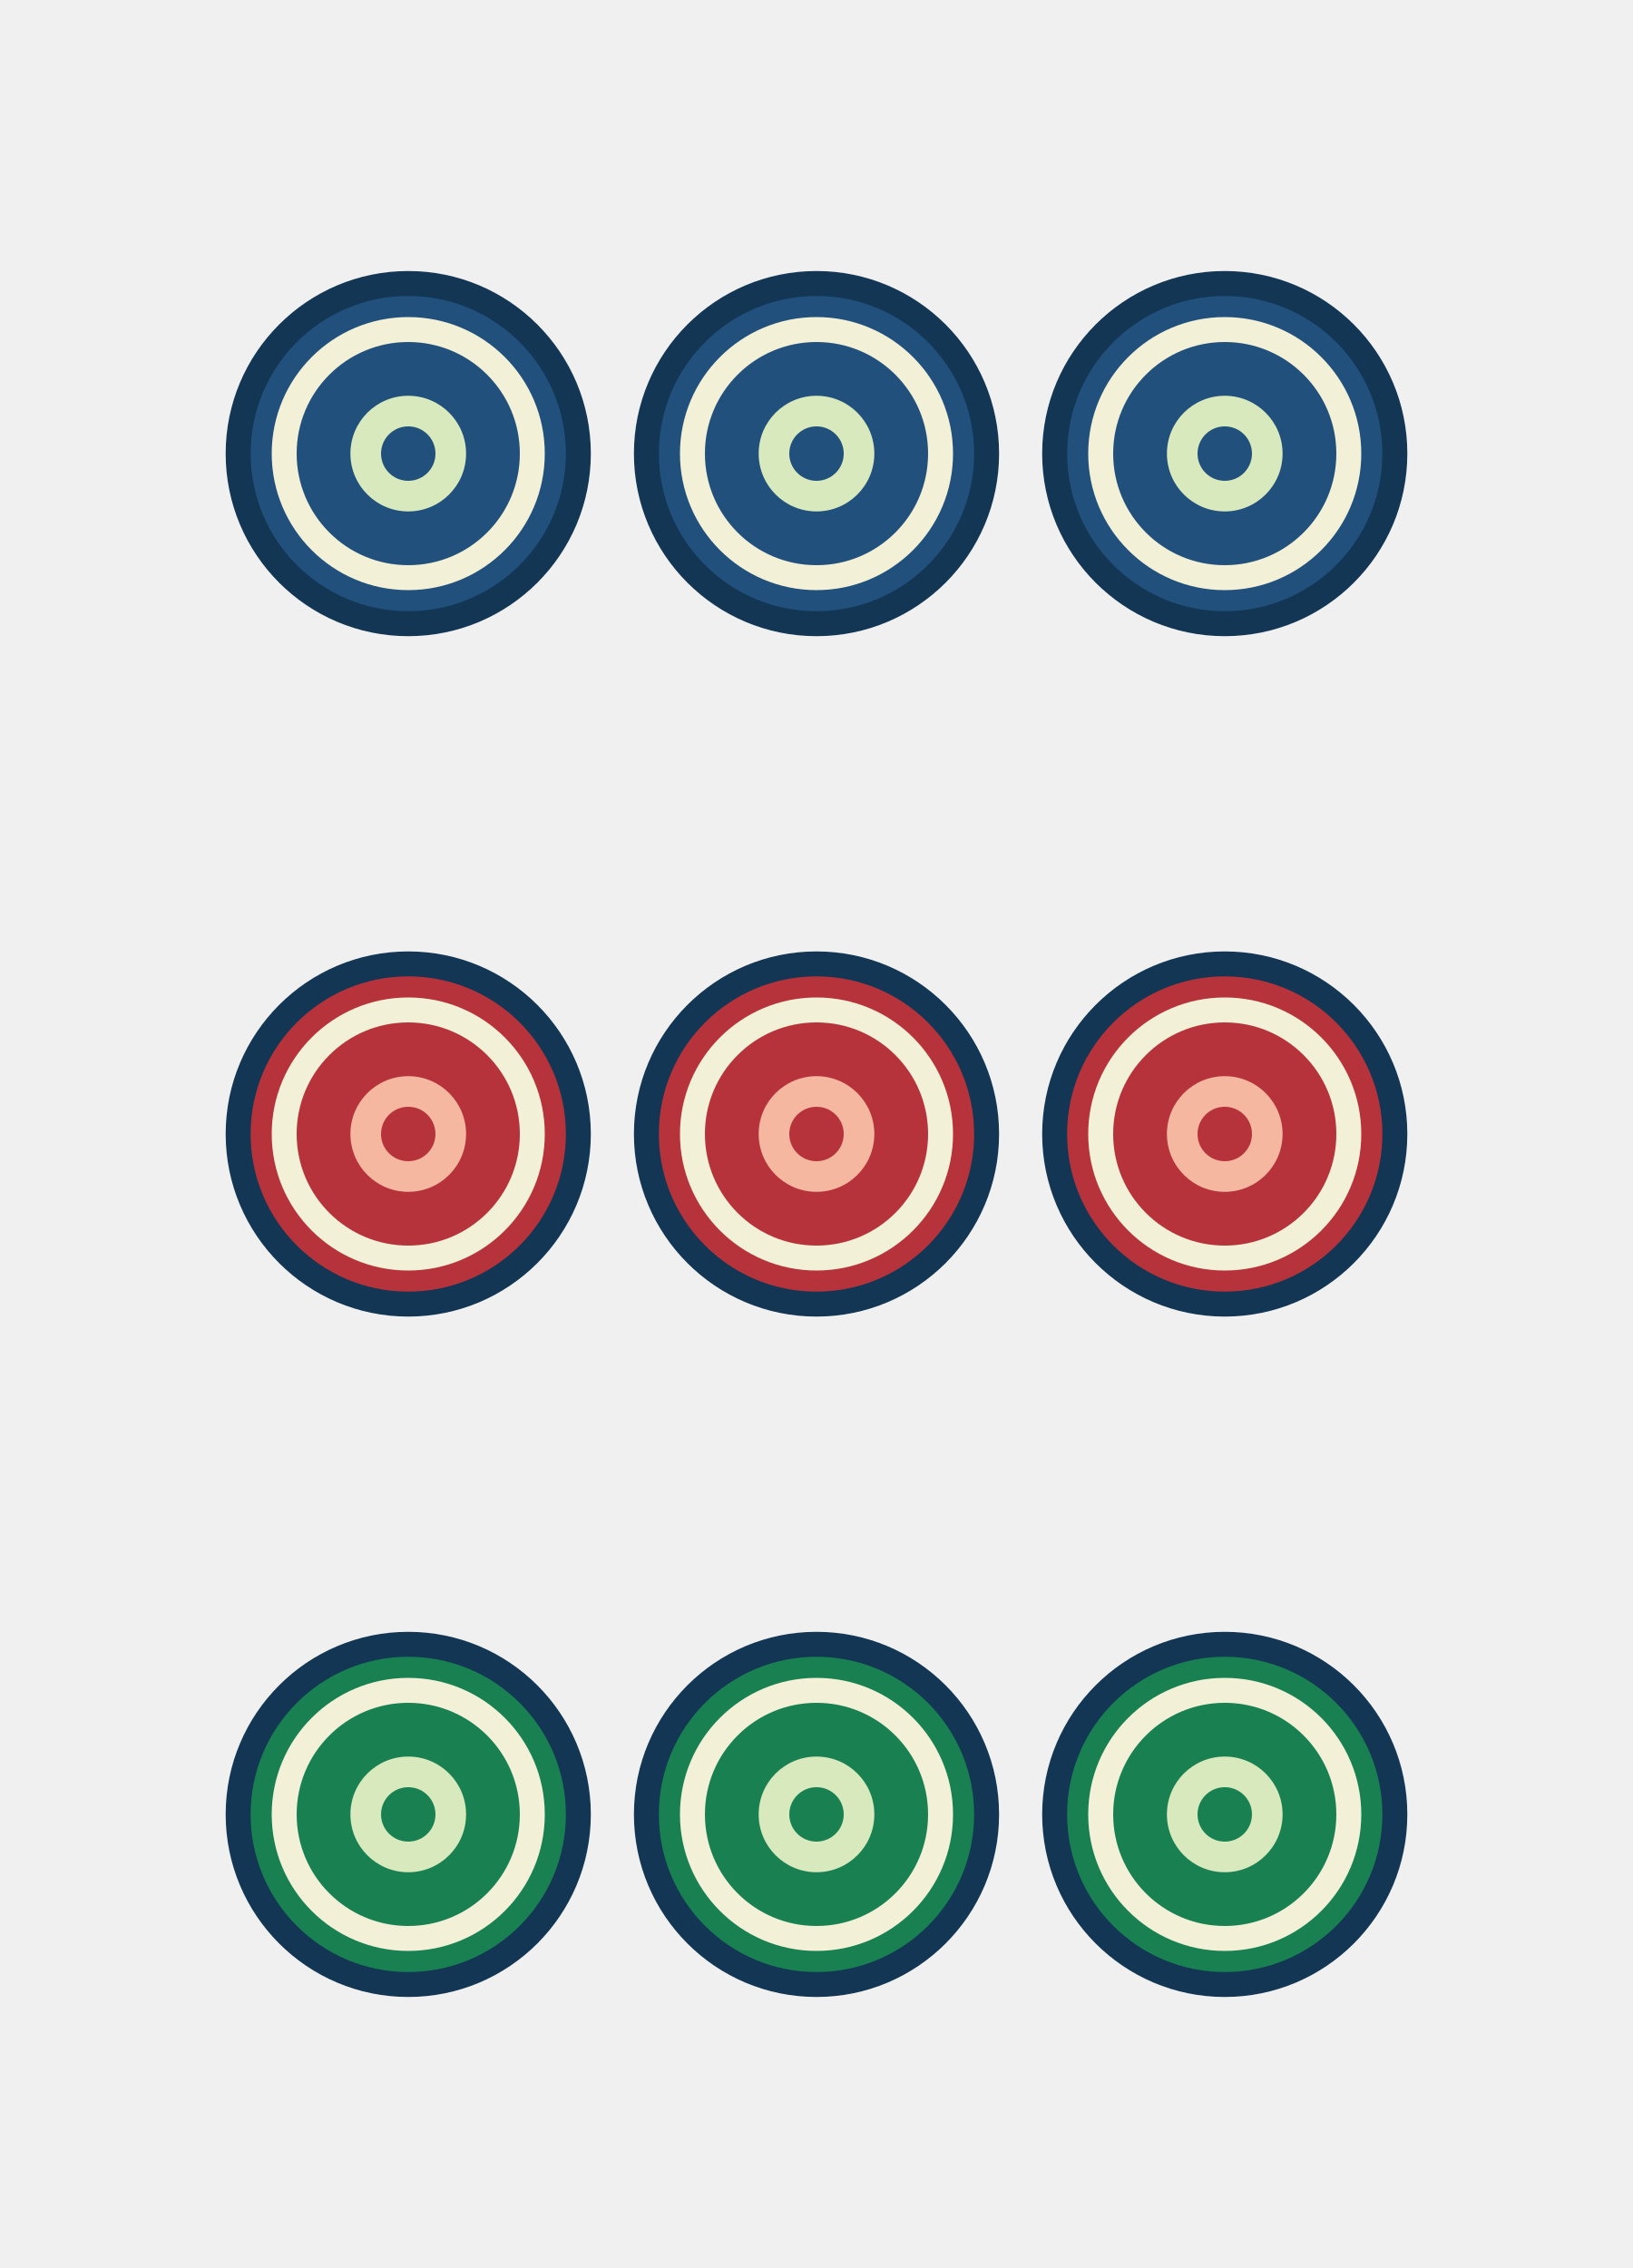
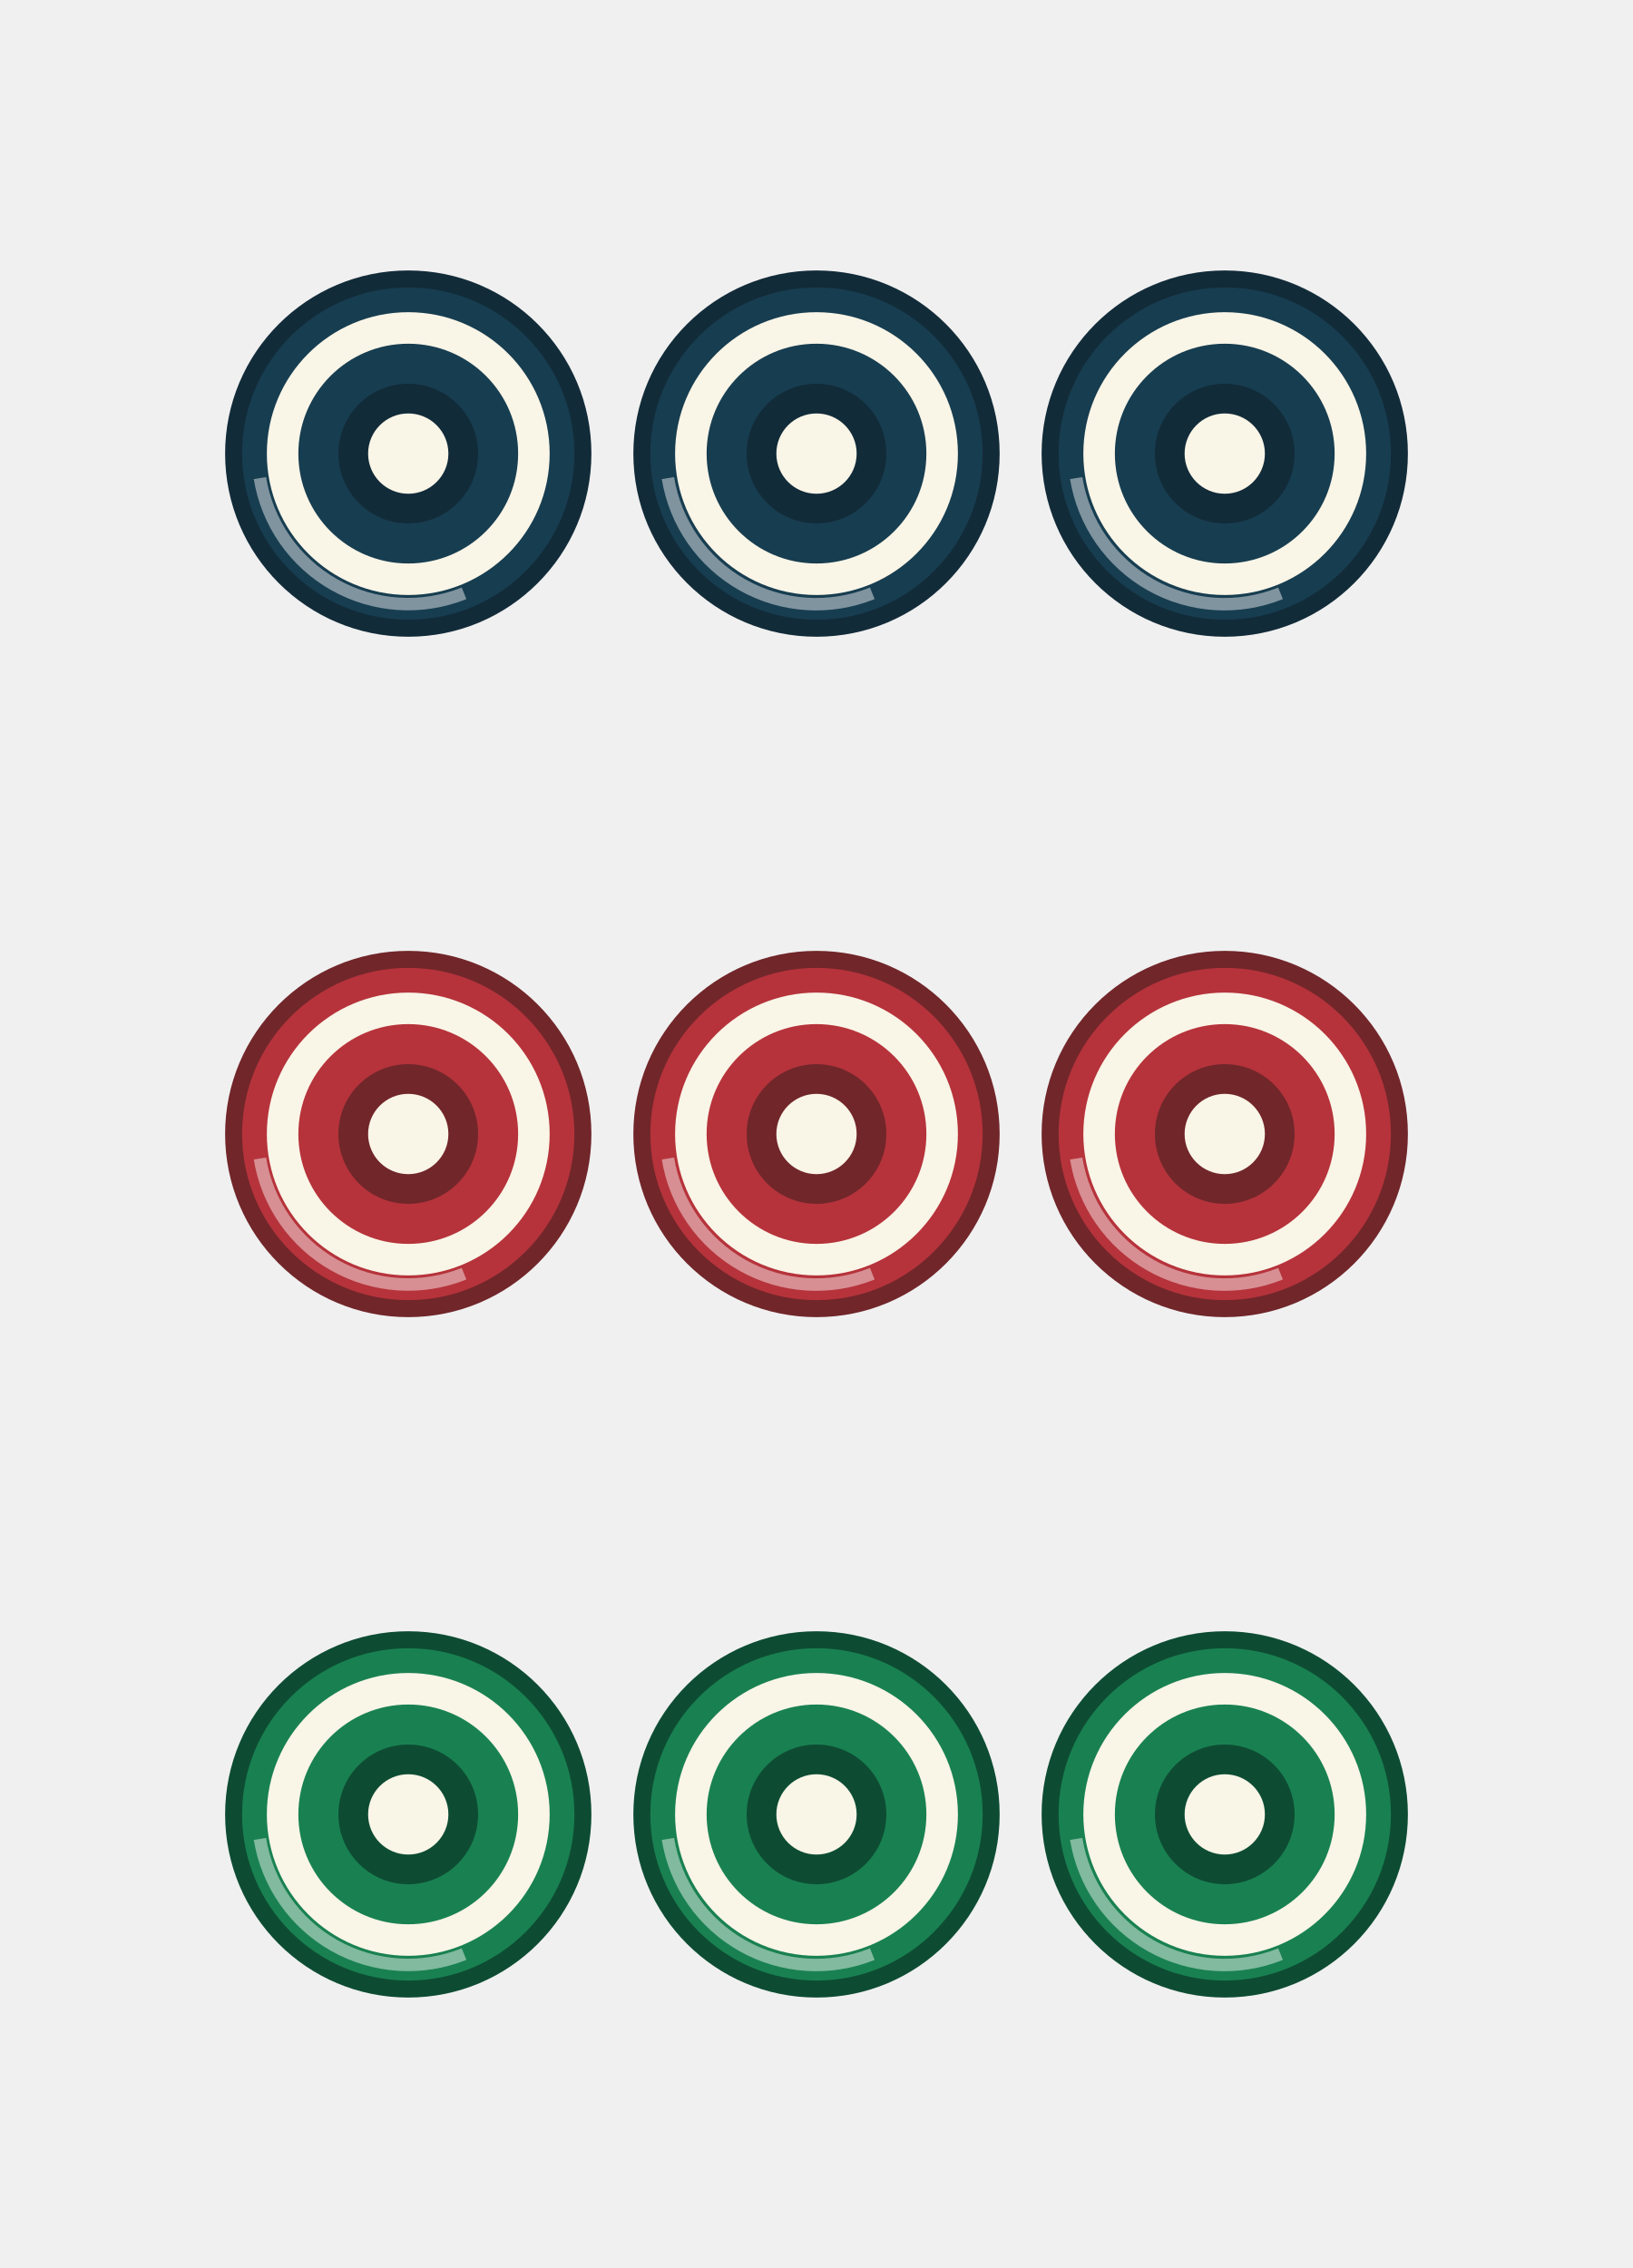
<svg xmlns="http://www.w3.org/2000/svg" width="72" height="100" viewBox="0 0 72 100" role="img" aria-labelledby="tile-title">
  <g>
-     <circle cx="18" cy="20" r="7.5" fill="#20507b" stroke="#123653" stroke-width="1.1" />
-     <circle cx="18" cy="20" r="5.47" fill="none" stroke="#f2f0d7" stroke-width="1.10" />
-     <circle cx="18" cy="20" r="2.55" fill="#d8e9bd" />
-     <circle cx="18" cy="20" r="1.20" fill="#20507b" />
+     <circle cx="18" cy="20" r="7.7" fill="#173d50" stroke="#122b39" stroke-width=".75" />
+     <circle cx="18" cy="20" r="5.54" fill="none" stroke="#f9f5e7" stroke-width="1.39" />
+     <circle cx="18" cy="20" r="3.08" fill="#122b39" />
+     <circle cx="18" cy="20" r="1.77" fill="#f9f5e7" />
+     <path d="M11.46 21.08 A6.62 6.62 0 0 0 20.46 26.16" stroke="#ffffff" stroke-opacity=".45" stroke-width=".55" fill="none" />
  </g>
  <g>
-     <circle cx="36" cy="20" r="7.5" fill="#20507b" stroke="#123653" stroke-width="1.1" />
-     <circle cx="36" cy="20" r="5.47" fill="none" stroke="#f2f0d7" stroke-width="1.10" />
-     <circle cx="36" cy="20" r="2.55" fill="#d8e9bd" />
-     <circle cx="36" cy="20" r="1.20" fill="#20507b" />
+     <circle cx="36" cy="20" r="7.7" fill="#173d50" stroke="#122b39" stroke-width=".75" />
+     <circle cx="36" cy="20" r="5.54" fill="none" stroke="#f9f5e7" stroke-width="1.39" />
+     <circle cx="36" cy="20" r="3.08" fill="#122b39" />
+     <circle cx="36" cy="20" r="1.77" fill="#f9f5e7" />
+     <path d="M29.45 21.08 A6.62 6.62 0 0 0 38.46 26.16" stroke="#ffffff" stroke-opacity=".45" stroke-width=".55" fill="none" />
  </g>
  <g>
-     <circle cx="54" cy="20" r="7.5" fill="#20507b" stroke="#123653" stroke-width="1.1" />
-     <circle cx="54" cy="20" r="5.47" fill="none" stroke="#f2f0d7" stroke-width="1.10" />
-     <circle cx="54" cy="20" r="2.55" fill="#d8e9bd" />
-     <circle cx="54" cy="20" r="1.20" fill="#20507b" />
+     <circle cx="54" cy="20" r="7.7" fill="#173d50" stroke="#122b39" stroke-width=".75" />
+     <circle cx="54" cy="20" r="5.54" fill="none" stroke="#f9f5e7" stroke-width="1.39" />
+     <circle cx="54" cy="20" r="3.08" fill="#122b39" />
+     <circle cx="54" cy="20" r="1.77" fill="#f9f5e7" />
+     <path d="M47.45 21.08 A6.62 6.62 0 0 0 56.46 26.16" stroke="#ffffff" stroke-opacity=".45" stroke-width=".55" fill="none" />
  </g>
  <g>
-     <circle cx="18" cy="50" r="7.5" fill="#b6333b" stroke="#123653" stroke-width="1.1" />
-     <circle cx="18" cy="50" r="5.47" fill="none" stroke="#f2f0d7" stroke-width="1.10" />
-     <circle cx="18" cy="50" r="2.55" fill="#f6b7a0" />
-     <circle cx="18" cy="50" r="1.20" fill="#b6333b" />
+     <circle cx="18" cy="50" r="7.7" fill="#b6333b" stroke="#71262a" stroke-width=".75" />
+     <circle cx="18" cy="50" r="5.54" fill="none" stroke="#f9f5e7" stroke-width="1.39" />
+     <circle cx="18" cy="50" r="3.08" fill="#71262a" />
+     <circle cx="18" cy="50" r="1.77" fill="#f9f5e7" />
+     <path d="M11.46 51.08 A6.62 6.62 0 0 0 20.46 56.16" stroke="#ffffff" stroke-opacity=".45" stroke-width=".55" fill="none" />
  </g>
  <g>
-     <circle cx="36" cy="50" r="7.5" fill="#b6333b" stroke="#123653" stroke-width="1.1" />
-     <circle cx="36" cy="50" r="5.47" fill="none" stroke="#f2f0d7" stroke-width="1.10" />
-     <circle cx="36" cy="50" r="2.55" fill="#f6b7a0" />
-     <circle cx="36" cy="50" r="1.20" fill="#b6333b" />
+     <circle cx="36" cy="50" r="7.7" fill="#b6333b" stroke="#71262a" stroke-width=".75" />
+     <circle cx="36" cy="50" r="5.54" fill="none" stroke="#f9f5e7" stroke-width="1.39" />
+     <circle cx="36" cy="50" r="3.08" fill="#71262a" />
+     <circle cx="36" cy="50" r="1.77" fill="#f9f5e7" />
+     <path d="M29.45 51.08 A6.62 6.62 0 0 0 38.46 56.16" stroke="#ffffff" stroke-opacity=".45" stroke-width=".55" fill="none" />
  </g>
  <g>
-     <circle cx="54" cy="50" r="7.5" fill="#b6333b" stroke="#123653" stroke-width="1.1" />
-     <circle cx="54" cy="50" r="5.47" fill="none" stroke="#f2f0d7" stroke-width="1.10" />
-     <circle cx="54" cy="50" r="2.55" fill="#f6b7a0" />
-     <circle cx="54" cy="50" r="1.20" fill="#b6333b" />
+     <circle cx="54" cy="50" r="7.7" fill="#b6333b" stroke="#71262a" stroke-width=".75" />
+     <circle cx="54" cy="50" r="5.54" fill="none" stroke="#f9f5e7" stroke-width="1.39" />
+     <circle cx="54" cy="50" r="3.08" fill="#71262a" />
+     <circle cx="54" cy="50" r="1.77" fill="#f9f5e7" />
+     <path d="M47.45 51.08 A6.62 6.62 0 0 0 56.46 56.16" stroke="#ffffff" stroke-opacity=".45" stroke-width=".55" fill="none" />
  </g>
  <g>
-     <circle cx="18" cy="80" r="7.5" fill="#198151" stroke="#123653" stroke-width="1.1" />
-     <circle cx="18" cy="80" r="5.47" fill="none" stroke="#f2f0d7" stroke-width="1.10" />
-     <circle cx="18" cy="80" r="2.55" fill="#d8e9bd" />
-     <circle cx="18" cy="80" r="1.20" fill="#198151" />
+     <circle cx="18" cy="80" r="7.7" fill="#198151" stroke="#0d4c33" stroke-width=".75" />
+     <circle cx="18" cy="80" r="5.54" fill="none" stroke="#f9f5e7" stroke-width="1.39" />
+     <circle cx="18" cy="80" r="3.08" fill="#0d4c33" />
+     <circle cx="18" cy="80" r="1.77" fill="#f9f5e7" />
+     <path d="M11.46 81.08 A6.62 6.62 0 0 0 20.46 86.16" stroke="#ffffff" stroke-opacity=".45" stroke-width=".55" fill="none" />
  </g>
  <g>
-     <circle cx="36" cy="80" r="7.5" fill="#198151" stroke="#123653" stroke-width="1.1" />
-     <circle cx="36" cy="80" r="5.47" fill="none" stroke="#f2f0d7" stroke-width="1.10" />
-     <circle cx="36" cy="80" r="2.55" fill="#d8e9bd" />
-     <circle cx="36" cy="80" r="1.20" fill="#198151" />
+     <circle cx="36" cy="80" r="7.7" fill="#198151" stroke="#0d4c33" stroke-width=".75" />
+     <circle cx="36" cy="80" r="5.54" fill="none" stroke="#f9f5e7" stroke-width="1.39" />
+     <circle cx="36" cy="80" r="3.08" fill="#0d4c33" />
+     <circle cx="36" cy="80" r="1.77" fill="#f9f5e7" />
+     <path d="M29.45 81.08 A6.62 6.62 0 0 0 38.46 86.16" stroke="#ffffff" stroke-opacity=".45" stroke-width=".55" fill="none" />
  </g>
  <g>
-     <circle cx="54" cy="80" r="7.5" fill="#198151" stroke="#123653" stroke-width="1.1" />
-     <circle cx="54" cy="80" r="5.47" fill="none" stroke="#f2f0d7" stroke-width="1.10" />
-     <circle cx="54" cy="80" r="2.55" fill="#d8e9bd" />
-     <circle cx="54" cy="80" r="1.20" fill="#198151" />
+     <circle cx="54" cy="80" r="7.7" fill="#198151" stroke="#0d4c33" stroke-width=".75" />
+     <circle cx="54" cy="80" r="5.54" fill="none" stroke="#f9f5e7" stroke-width="1.39" />
+     <circle cx="54" cy="80" r="3.08" fill="#0d4c33" />
+     <circle cx="54" cy="80" r="1.77" fill="#f9f5e7" />
+     <path d="M47.45 81.08 A6.62 6.62 0 0 0 56.46 86.16" stroke="#ffffff" stroke-opacity=".45" stroke-width=".55" fill="none" />
  </g>
</svg>
